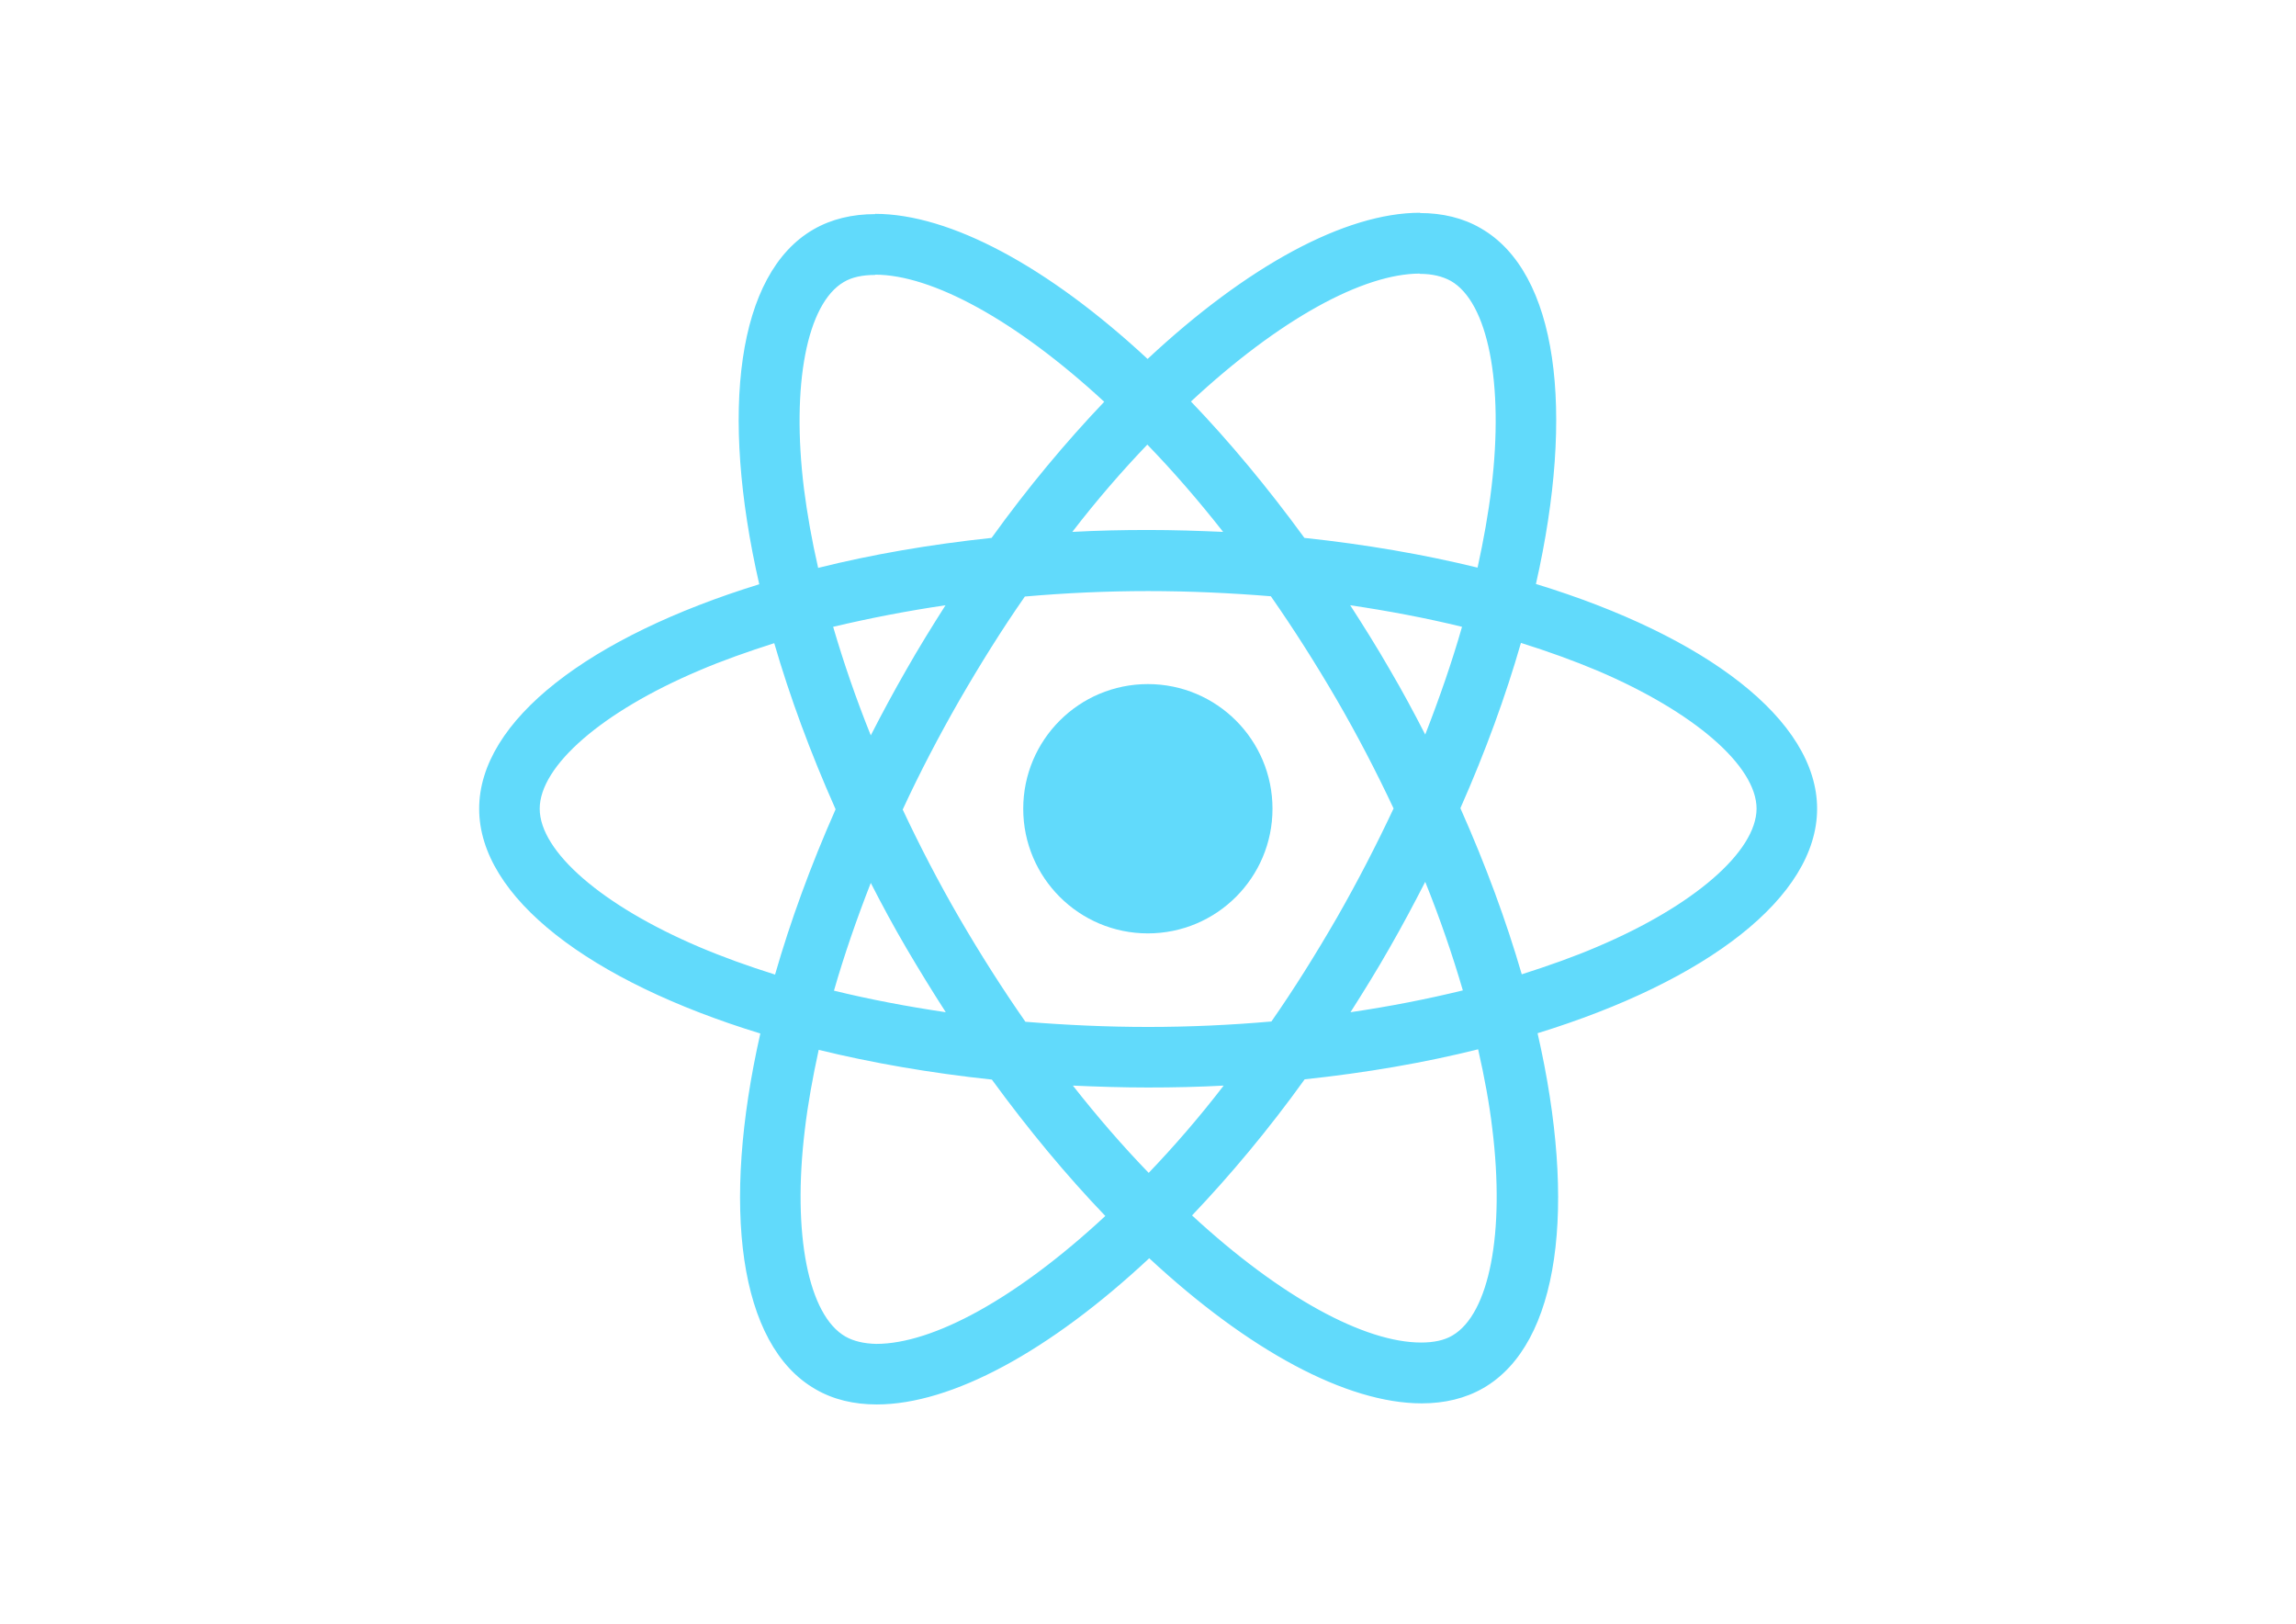
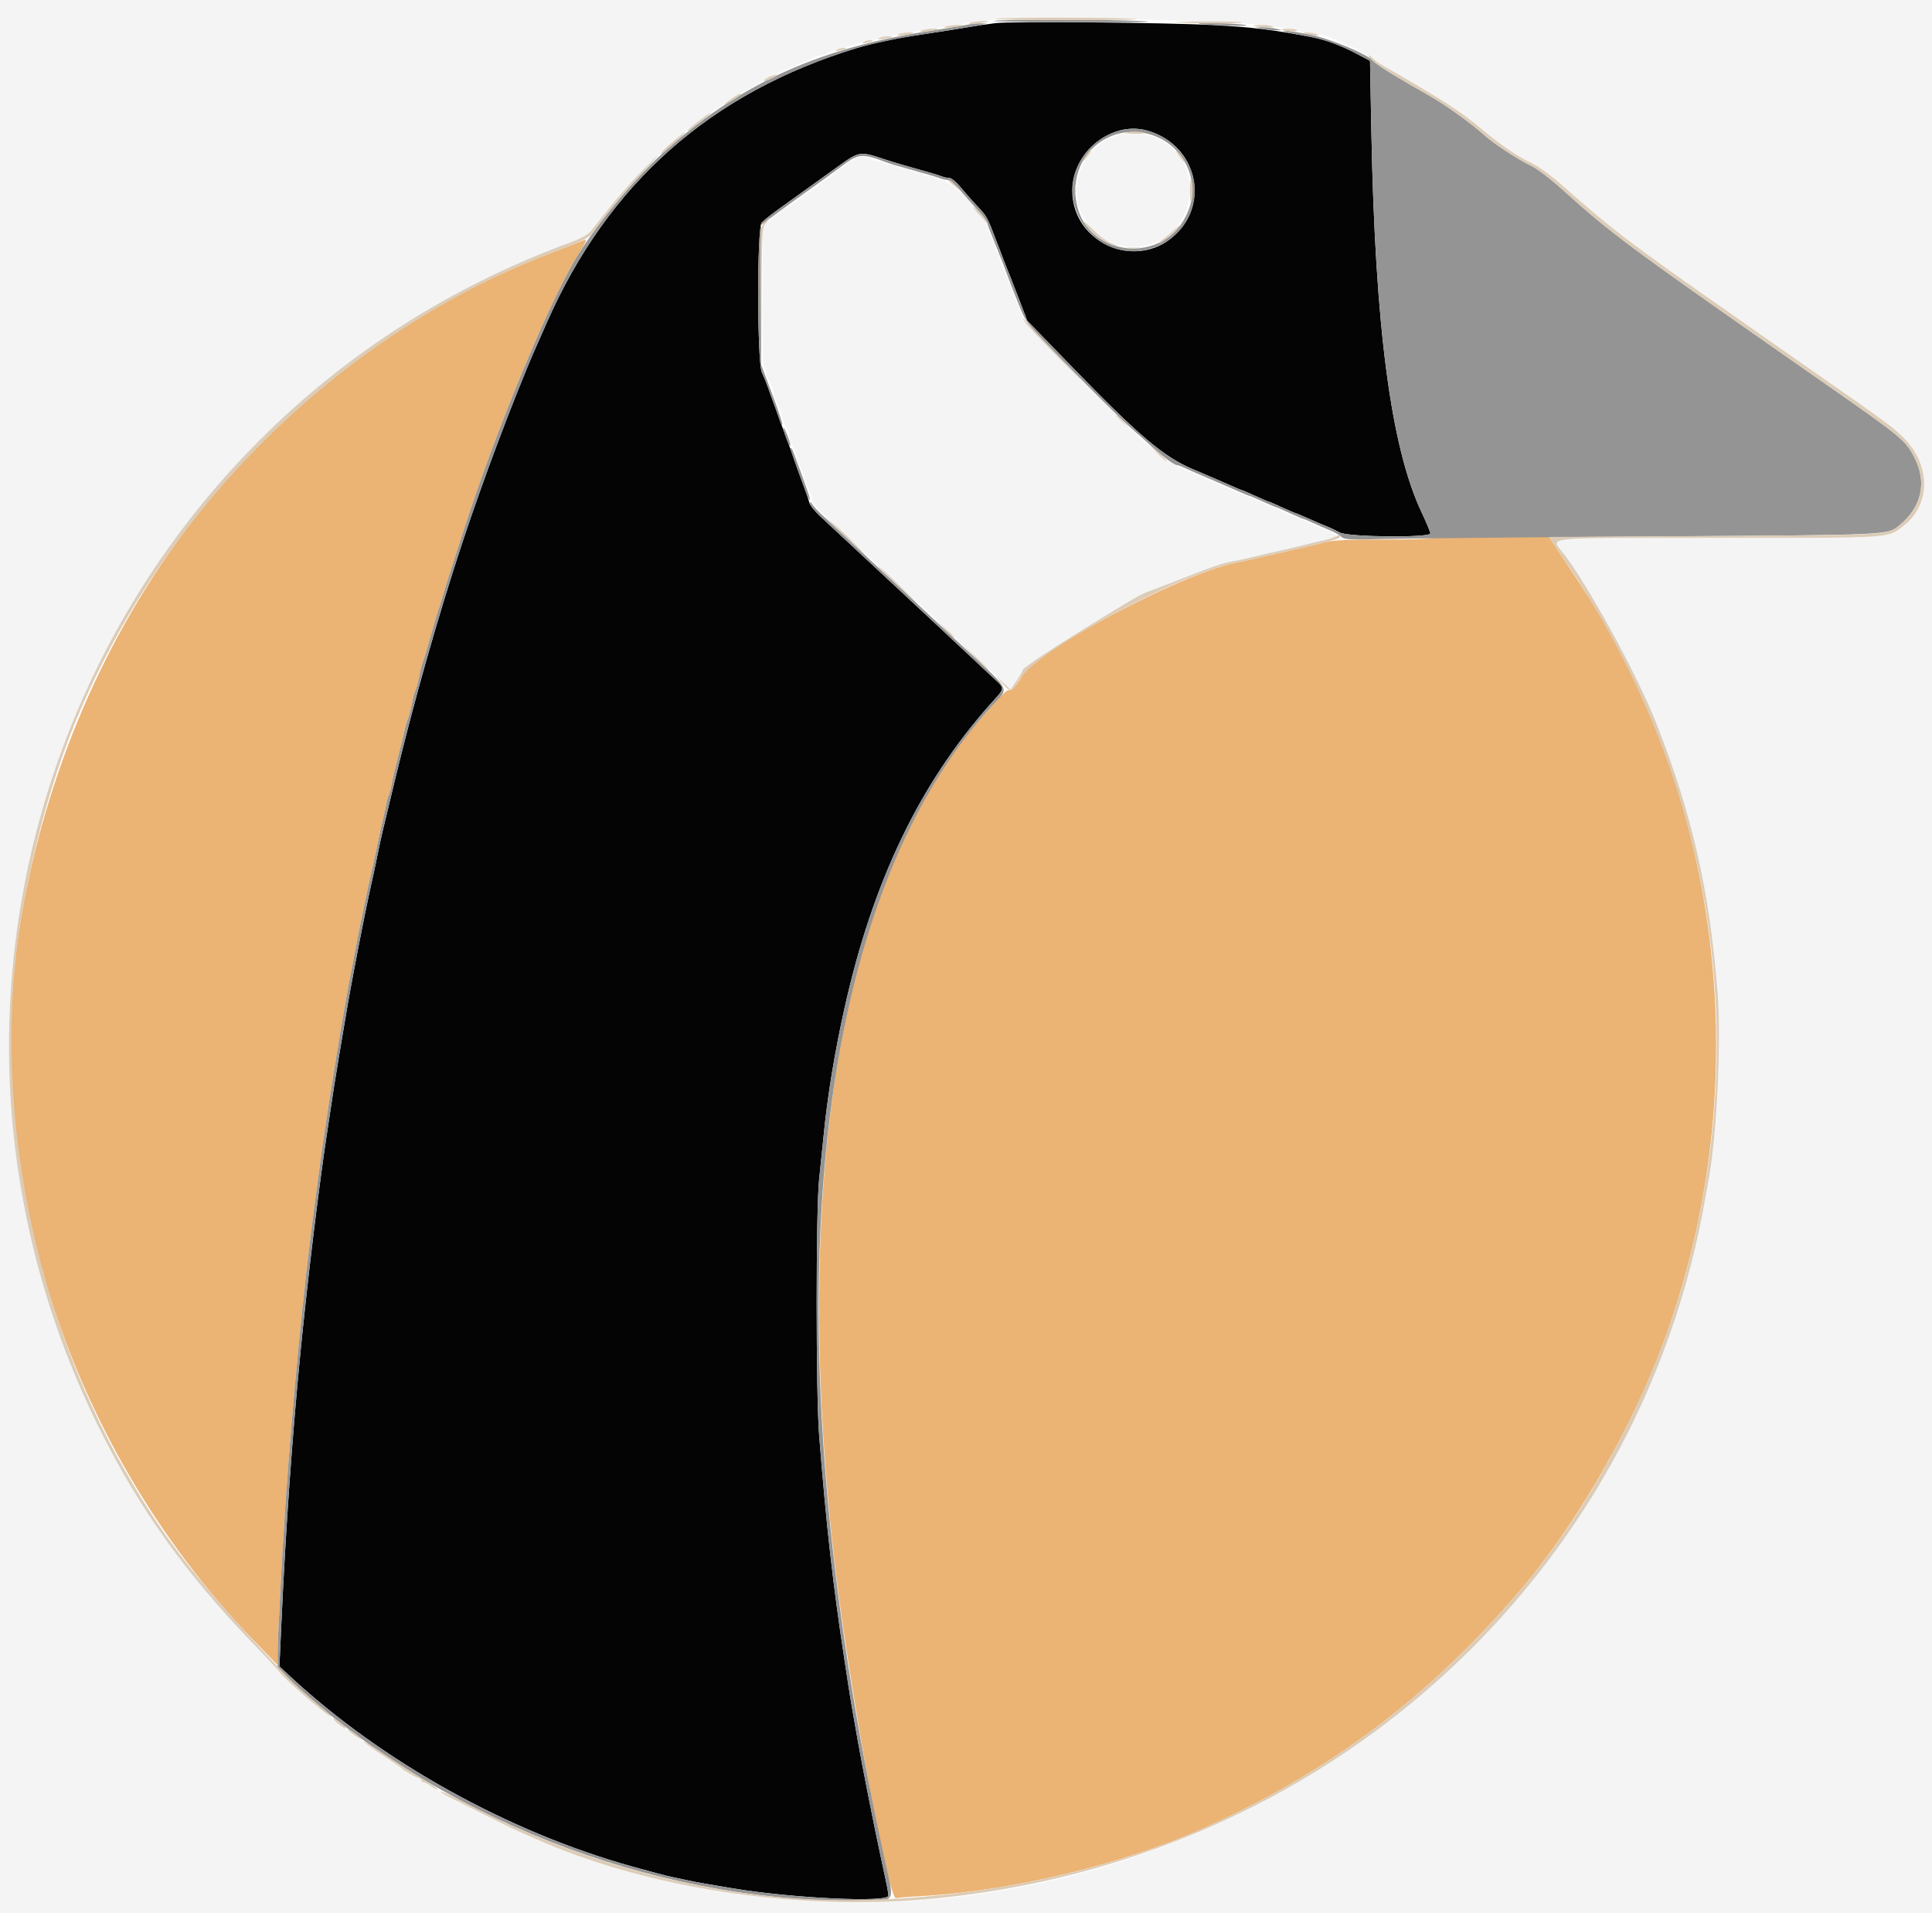
- <svg xmlns="http://www.w3.org/2000/svg" viewBox="0 0 841.9 595.3">
-   <g fill="#61DAFB">
-     <path d="M666.3 296.5c0-32.5-40.7-63.3-103.1-82.4 14.4-63.6 8-114.2-20.2-130.4-6.5-3.8-14.1-5.6-22.4-5.6v22.3c4.6 0 8.3.9 11.4 2.6 13.6 7.8 19.5 37.5 14.9 75.7-1.1 9.4-2.9 19.3-5.1 29.4-19.6-4.8-41-8.5-63.5-10.9-13.5-18.5-27.5-35.3-41.6-50 32.6-30.3 63.2-46.9 84-46.9V78c-27.5 0-63.5 19.6-99.9 53.6-36.4-33.8-72.4-53.2-99.9-53.2v22.3c20.7 0 51.4 16.5 84 46.6-14 14.7-28 31.4-41.3 49.9-22.6 2.4-44 6.1-63.6 11-2.3-10-4-19.7-5.2-29-4.7-38.2 1.1-67.9 14.6-75.8 3-1.8 6.9-2.6 11.5-2.6V78.5c-8.4 0-16 1.8-22.6 5.6-28.1 16.2-34.4 66.7-19.9 130.1-62.2 19.2-102.7 49.9-102.7 82.3 0 32.5 40.7 63.3 103.1 82.4-14.4 63.6-8 114.2 20.2 130.4 6.5 3.8 14.1 5.6 22.5 5.6 27.5 0 63.5-19.6 99.9-53.6 36.4 33.8 72.4 53.2 99.9 53.2 8.4 0 16-1.8 22.6-5.6 28.1-16.2 34.4-66.7 19.9-130.1 62-19.1 102.5-49.9 102.5-82.3zm-130.2-66.7c-3.7 12.9-8.3 26.2-13.5 39.5-4.1-8-8.4-16-13.1-24-4.6-8-9.5-15.8-14.4-23.4 14.2 2.1 27.9 4.7 41 7.9zm-45.8 106.5c-7.8 13.5-15.8 26.3-24.1 38.2-14.9 1.3-30 2-45.2 2-15.1 0-30.2-.7-45-1.9-8.3-11.9-16.4-24.6-24.2-38-7.6-13.1-14.5-26.4-20.8-39.8 6.2-13.4 13.2-26.8 20.7-39.9 7.8-13.5 15.8-26.3 24.1-38.2 14.9-1.3 30-2 45.2-2 15.1 0 30.2.7 45 1.9 8.3 11.9 16.4 24.6 24.2 38 7.6 13.1 14.5 26.4 20.8 39.8-6.3 13.4-13.2 26.8-20.7 39.9zm32.3-13c5.4 13.4 10 26.8 13.8 39.8-13.1 3.2-26.9 5.9-41.2 8 4.9-7.7 9.8-15.6 14.4-23.7 4.6-8 8.9-16.1 13-24.1zM421.2 430c-9.3-9.6-18.6-20.3-27.8-32 9 .4 18.2.7 27.5.7 9.4 0 18.7-.2 27.8-.7-9 11.7-18.3 22.4-27.5 32zm-74.4-58.9c-14.2-2.1-27.9-4.7-41-7.9 3.7-12.9 8.3-26.2 13.5-39.5 4.1 8 8.4 16 13.1 24 4.7 8 9.5 15.8 14.4 23.4zM420.7 163c9.3 9.6 18.6 20.3 27.8 32-9-.4-18.2-.7-27.5-.7-9.4 0-18.7.2-27.8.7 9-11.7 18.3-22.4 27.5-32zm-74 58.9c-4.9 7.7-9.8 15.6-14.4 23.7-4.6 8-8.9 16-13 24-5.4-13.4-10-26.8-13.8-39.8 13.1-3.1 26.9-5.8 41.2-7.9zm-90.5 125.2c-35.4-15.1-58.3-34.9-58.3-50.6 0-15.7 22.9-35.6 58.3-50.6 8.6-3.7 18-7 27.7-10.1 5.7 19.6 13.2 40 22.5 60.9-9.2 20.8-16.6 41.1-22.2 60.6-9.9-3.1-19.3-6.5-28-10.2zM310 490c-13.6-7.8-19.5-37.5-14.9-75.7 1.1-9.4 2.9-19.3 5.1-29.4 19.6 4.8 41 8.5 63.5 10.9 13.5 18.5 27.5 35.3 41.6 50-32.6 30.3-63.2 46.9-84 46.9-4.5-.1-8.3-1-11.3-2.7zm237.2-76.2c4.7 38.2-1.1 67.9-14.6 75.8-3 1.8-6.9 2.6-11.5 2.6-20.7 0-51.4-16.5-84-46.6 14-14.7 28-31.4 41.3-49.9 22.6-2.4 44-6.1 63.6-11 2.3 10.1 4.1 19.8 5.2 29.1zm38.5-66.7c-8.6 3.7-18 7-27.7 10.1-5.7-19.6-13.2-40-22.5-60.9 9.2-20.8 16.6-41.1 22.2-60.6 9.9 3.1 19.3 6.5 28.1 10.2 35.4 15.1 58.3 34.9 58.3 50.6-.1 15.7-23 35.6-58.4 50.6zM320.8 78.4z" />
-     <circle cx="420.9" cy="296.5" r="45.7" />
-     <path d="M520.5 78.1z" />
+ <svg xmlns="http://www.w3.org/2000/svg" id="svg" version="1.1" width="400" height="396.063" viewBox="0, 0, 400,396.063">
+   <g id="svgg">
+     <path id="path0" d="M206.145 4.786 C 204.727 4.955,202.408 5.293,200.991 5.537 C 198.385 5.986,195.772 6.398,191.080 7.100 C 185.524 7.932,180.783 8.918,177.403 9.946 C 147.178 19.137,125.912 37.973,113.215 66.799 C 112.159 69.197,110.977 71.873,110.590 72.745 C 106.859 81.138,99.800 99.955,95.685 112.477 C 90.513 128.216,85.789 144.884,81.668 161.943 C 78.934 173.261,78.988 173.029,78.255 176.611 C 77.585 179.890,77.089 182.202,76.471 184.936 C 76.274 185.808,75.918 187.502,75.681 188.702 C 75.443 189.901,75.103 191.596,74.926 192.468 C 74.748 193.340,74.408 195.079,74.169 196.333 C 73.931 197.587,73.540 199.638,73.300 200.892 C 72.375 205.725,71.709 209.547,70.154 218.930 C 69.346 223.809,68.966 226.206,68.566 228.940 C 68.343 230.466,67.981 232.874,67.761 234.291 C 66.125 244.864,63.729 264.596,62.224 279.881 C 60.520 297.193,59.147 316.648,58.266 335.976 L 57.850 345.094 60.144 347.223 C 79.163 364.876,105.247 379.377,130.823 386.514 C 135.320 387.769,137.922 388.453,139.148 388.701 C 139.911 388.855,141.249 389.144,142.121 389.342 C 142.993 389.540,144.688 389.867,145.887 390.068 C 147.086 390.269,149.584 390.692,151.437 391.008 C 163.655 393.091,183.965 394.065,183.927 392.567 C 183.909 391.827,183.737 390.952,182.393 384.737 C 181.049 378.524,178.526 365.785,177.603 360.555 C 176.219 352.709,176.023 351.557,175.586 348.662 C 175.355 347.136,175.015 344.906,174.831 343.707 C 172.464 328.303,171.045 315.700,169.585 297.126 C 168.910 288.551,168.916 250.449,169.592 244.202 C 169.863 241.695,170.267 237.770,170.489 235.481 C 171.309 227.039,172.770 218.090,174.859 208.722 C 180.702 182.519,190.404 162.295,205.033 145.824 C 208.290 142.157,208.310 142.856,204.856 139.642 C 203.276 138.171,200.555 135.621,198.811 133.976 C 197.066 132.331,194.480 129.905,193.062 128.586 C 176.009 112.707,171.552 108.553,169.813 106.917 C 168.691 105.862,167.685 104.610,167.579 104.135 C 167.472 103.659,166.817 101.754,166.124 99.901 C 165.431 98.048,164.599 95.728,164.275 94.747 C 163.951 93.766,163.535 92.607,163.350 92.170 C 163.165 91.734,162.799 90.753,162.537 89.990 C 162.275 89.227,161.918 88.246,161.744 87.810 C 161.570 87.374,161.213 86.392,160.951 85.629 C 160.689 84.866,160.333 83.885,160.159 83.449 C 159.985 83.013,159.628 82.032,159.366 81.269 C 158.726 79.406,158.378 78.519,157.730 77.106 C 156.745 74.956,156.716 47.038,157.698 46.107 C 158.842 45.023,159.575 44.467,164.519 40.928 C 167.027 39.134,170.951 36.315,173.241 34.663 C 177.892 31.308,178.003 31.287,182.755 32.866 C 183.954 33.264,185.738 33.814,186.720 34.086 C 187.701 34.359,188.949 34.719,189.495 34.886 C 190.040 35.053,191.288 35.408,192.270 35.674 C 193.251 35.940,194.463 36.318,194.964 36.513 C 195.465 36.708,196.202 36.868,196.601 36.868 C 197.001 36.868,198.018 37.716,198.862 38.751 C 199.706 39.787,201.236 41.524,202.263 42.611 C 204.404 44.879,204.337 44.755,206.541 50.545 C 208.117 54.686,208.429 55.485,209.283 57.582 C 209.483 58.072,210.328 60.258,211.162 62.438 L 212.677 66.402 221.512 75.520 C 235.835 90.303,240.889 94.599,246.977 97.165 C 249.703 98.313,253.052 99.756,254.420 100.370 C 255.788 100.984,256.988 101.487,257.086 101.487 C 257.184 101.487,258.433 102.022,259.861 102.676 C 261.289 103.330,262.538 103.865,262.636 103.865 C 262.734 103.865,263.983 104.400,265.411 105.055 C 266.839 105.709,268.088 106.244,268.186 106.244 C 268.284 106.244,269.484 106.748,270.852 107.363 C 272.221 107.979,273.964 108.727,274.727 109.026 C 275.491 109.324,276.700 109.891,277.415 110.285 C 279.138 111.233,296.135 111.392,296.135 110.459 C 296.135 110.162,295.339 108.238,294.367 106.185 C 287.980 92.702,284.698 67.827,283.921 27.012 L 283.647 12.597 280.822 11.099 C 277.879 9.538,274.328 8.197,271.952 7.747 C 263.487 6.147,259.356 5.637,251.338 5.200 C 241.582 4.669,209.573 4.375,206.145 4.786 M237.265 26.979 C 246.997 29.519,250.544 40.611,243.964 47.929 C 236.347 56.401,222.002 50.859,222.002 39.445 C 222.002 31.616,230.000 25.083,237.265 26.979 " stroke="none" fill="#040404" fill-rule="evenodd" />
+     <path id="path1" d="M0.000 198.216 L 0.000 396.432 200.000 396.432 L 400.000 396.432 400.000 198.216 L 400.000 0.000 200.000 0.000 L 0.000 0.000 0.000 198.216 M247.175 4.359 C 252.626 4.547,258.513 4.888,260.258 5.118 C 262.002 5.348,264.410 5.637,265.610 5.761 C 266.809 5.884,268.147 6.144,268.583 6.340 C 269.019 6.535,270.089 6.779,270.961 6.883 C 274.112 7.258,275.294 7.612,278.234 9.062 C 279.181 9.529,280.207 9.911,280.513 9.911 C 280.820 9.911,281.070 10.046,281.070 10.210 C 281.070 10.375,281.650 10.757,282.359 11.060 C 283.067 11.362,284.004 11.911,284.440 12.279 C 285.167 12.893,289.853 15.699,294.747 18.452 C 298.376 20.493,303.828 24.263,307.037 26.950 C 310.820 30.118,314.125 32.349,317.294 33.873 C 318.591 34.497,321.326 36.505,323.469 38.408 C 333.691 47.486,337.802 50.612,358.573 65.102 C 360.099 66.167,363.169 68.322,365.395 69.892 C 367.621 71.461,372.516 74.886,376.273 77.502 C 390.079 87.117,391.915 88.465,393.974 90.495 C 399.876 96.316,399.848 104.567,393.911 109.054 C 390.710 111.473,391.950 111.397,355.653 111.397 C 317.902 111.397,321.063 111.066,323.814 114.731 C 329.200 121.907,339.000 139.861,342.875 149.653 C 349.171 165.560,352.716 179.497,354.777 196.432 C 356.498 210.580,356.080 231.628,353.837 243.806 C 353.696 244.569,353.398 246.264,353.174 247.572 C 336.214 346.584,237.838 411.791,138.751 389.699 C 130.549 387.871,116.703 383.420,110.406 380.589 C 109.316 380.099,107.800 379.430,107.037 379.103 C 104.001 377.800,91.661 371.542,91.179 371.060 C 91.070 370.951,90.580 370.639,90.089 370.367 C 89.599 370.094,88.796 369.648,88.305 369.376 C 87.815 369.103,87.324 368.791,87.215 368.682 C 87.106 368.573,86.615 368.261,86.125 367.988 C 85.634 367.716,84.832 367.270,84.341 366.997 C 83.850 366.724,83.360 366.397,83.251 366.270 C 83.142 366.142,81.358 364.905,79.286 363.520 C 77.215 362.134,75.291 360.773,75.010 360.495 C 74.730 360.216,73.972 359.676,73.326 359.294 C 72.679 358.912,72.151 358.460,72.151 358.289 C 72.151 358.118,71.928 357.977,71.655 357.976 C 71.383 357.975,70.624 357.478,69.970 356.870 C 69.316 356.263,68.405 355.506,67.946 355.187 C 65.580 353.548,58.331 347.098,57.716 346.085 C 57.518 345.758,55.199 343.259,52.563 340.531 C 38.305 325.777,28.599 312.152,20.231 295.144 C -26.250 200.676,18.875 86.945,117.297 50.504 C 121.766 48.849,121.211 49.322,126.318 42.815 C 129.151 39.206,137.921 30.271,140.535 28.332 C 141.407 27.685,142.477 26.832,142.913 26.436 C 143.937 25.506,151.160 20.585,153.221 19.412 C 154.093 18.916,155.520 18.136,156.392 17.679 C 157.265 17.222,158.067 16.759,158.176 16.650 C 158.285 16.540,158.821 16.247,159.366 15.997 C 162.767 14.441,164.913 13.481,166.303 12.893 C 167.175 12.525,168.199 12.059,168.577 11.860 C 168.956 11.660,169.614 11.497,170.041 11.497 C 170.467 11.497,170.913 11.339,171.031 11.147 C 171.150 10.955,171.651 10.700,172.145 10.580 C 173.041 10.363,174.979 9.826,177.602 9.069 C 180.807 8.144,183.959 7.459,188.404 6.721 C 194.934 5.638,200.258 4.823,203.684 4.383 C 205.055 4.207,206.304 3.934,206.459 3.775 C 206.765 3.461,231.340 3.814,247.175 4.359 M229.336 28.726 C 218.049 35.277,222.559 51.848,235.415 51.064 C 247.578 50.323,250.646 33.757,239.583 28.556 C 237.033 27.358,231.536 27.449,229.336 28.726 M176.809 32.904 C 176.809 33.122,176.541 33.300,176.214 33.300 C 175.887 33.300,175.619 33.437,175.619 33.603 C 175.619 33.770,174.906 34.347,174.034 34.886 C 173.162 35.425,172.448 35.960,172.448 36.075 C 172.448 36.190,171.734 36.726,170.862 37.265 C 169.990 37.804,169.277 38.381,169.277 38.547 C 169.277 38.714,169.100 38.850,168.884 38.850 C 168.539 38.850,166.085 40.563,164.019 42.246 C 163.635 42.559,163.236 42.815,163.132 42.815 C 163.028 42.815,162.628 43.071,162.244 43.384 C 161.860 43.697,160.743 44.553,159.762 45.287 L 157.978 46.621 157.874 61.046 C 157.807 70.394,157.911 75.612,158.171 75.872 C 158.392 76.093,158.573 76.597,158.573 76.992 C 158.573 77.388,158.751 78.066,158.969 78.499 C 159.187 78.932,159.544 79.641,159.762 80.074 C 159.980 80.507,160.159 81.134,160.159 81.467 C 160.159 82.054,160.323 82.474,161.286 84.336 C 161.538 84.823,161.744 85.495,161.744 85.828 C 161.744 86.161,161.923 86.787,162.141 87.220 C 162.359 87.654,162.716 88.362,162.934 88.795 C 163.152 89.229,163.330 89.855,163.330 90.188 C 163.330 90.776,163.495 91.195,164.457 93.057 C 164.710 93.545,164.916 94.216,164.916 94.549 C 164.916 95.136,165.081 95.556,166.043 97.418 C 166.295 97.905,166.501 98.577,166.501 98.910 C 166.501 99.243,166.680 99.870,166.898 100.303 C 167.116 100.736,167.473 101.445,167.691 101.878 C 167.909 102.311,168.087 103.020,168.087 103.453 C 168.087 103.900,169.058 105.144,170.335 106.332 C 171.571 107.483,174.737 110.478,177.371 112.988 C 180.005 115.499,183.053 118.329,184.143 119.277 C 185.233 120.226,188.012 122.810,190.318 125.020 C 192.625 127.230,196.525 130.912,198.985 133.201 C 201.446 135.491,204.732 138.562,206.288 140.027 L 209.118 142.690 210.014 141.613 C 210.507 141.020,211.131 140.033,211.401 139.418 C 211.951 138.170,216.727 134.892,227.948 128.063 C 236.668 122.756,235.903 123.168,239.643 121.774 C 241.388 121.124,244.955 119.745,247.572 118.710 C 250.188 117.675,253.043 116.686,253.915 116.513 C 254.787 116.339,256.036 116.090,256.690 115.959 C 257.344 115.828,258.503 115.562,259.267 115.368 C 260.030 115.174,261.501 114.826,262.537 114.594 C 263.573 114.362,265.178 114.002,266.105 113.795 C 267.032 113.587,268.949 113.125,270.367 112.768 C 271.784 112.411,273.568 111.979,274.331 111.808 C 277.563 111.083,277.509 110.866,273.736 109.423 C 273.300 109.256,272.052 108.717,270.961 108.226 C 269.871 107.735,268.622 107.199,268.186 107.037 C 267.750 106.874,266.501 106.339,265.411 105.847 C 264.321 105.356,263.072 104.821,262.636 104.658 C 262.200 104.495,260.951 103.960,259.861 103.469 C 258.771 102.977,257.522 102.442,257.086 102.279 C 256.650 102.117,255.401 101.582,254.311 101.090 C 253.221 100.599,251.972 100.064,251.536 99.901 C 251.100 99.738,249.851 99.203,248.761 98.712 C 247.671 98.220,246.422 97.682,245.986 97.516 C 241.078 95.643,238.703 93.620,222.978 77.906 C 213.694 68.629,212.165 66.930,211.550 65.213 C 211.160 64.123,210.676 62.830,210.475 62.339 C 209.951 61.061,209.369 59.603,208.973 58.573 C 208.400 57.086,207.658 55.342,207.288 54.614 C 207.095 54.235,206.938 53.566,206.938 53.127 C 206.938 52.688,206.759 52.329,206.541 52.329 C 206.323 52.329,206.145 51.970,206.145 51.531 C 206.145 51.092,205.966 50.378,205.748 49.945 C 205.530 49.512,205.173 48.803,204.955 48.370 C 204.737 47.937,204.559 47.338,204.559 47.038 C 204.559 46.739,203.845 45.684,202.973 44.693 C 202.101 43.702,201.388 42.769,201.388 42.620 C 201.388 41.704,196.157 37.265,195.077 37.265 C 194.431 37.265,193.792 37.086,193.657 36.868 C 193.522 36.650,192.887 36.472,192.246 36.472 C 191.605 36.472,191.080 36.293,191.080 36.075 C 191.080 35.857,190.556 35.679,189.914 35.679 C 189.273 35.679,188.638 35.500,188.503 35.282 C 188.369 35.064,187.744 34.886,187.116 34.886 C 186.488 34.886,185.863 34.708,185.728 34.490 C 185.594 34.272,184.969 34.093,184.341 34.093 C 183.713 34.093,183.088 33.915,182.953 33.697 C 182.819 33.479,182.184 33.300,181.543 33.300 C 180.901 33.300,180.377 33.122,180.377 32.904 C 180.377 32.686,179.574 32.507,178.593 32.507 C 177.611 32.507,176.809 32.686,176.809 32.904 " stroke="none" fill="#f4f4f4" fill-rule="evenodd" />
+     <path id="path2" d="M120.317 49.957 C 119.881 50.149,117.116 51.230,114.172 52.360 C 57.852 73.964,17.600 123.152,5.196 185.530 C -5.423 238.928,12.820 298.487,52.370 339.541 L 57.483 344.849 57.483 342.158 C 57.483 339.291,58.410 321.663,59.080 311.794 C 60.490 291.039,62.767 267.458,64.994 250.545 C 66.311 240.549,66.912 236.182,67.394 233.102 C 67.616 231.685,67.966 229.366,68.173 227.948 C 68.380 226.531,68.743 224.212,68.980 222.795 C 69.217 221.378,69.581 219.148,69.790 217.839 C 69.999 216.531,70.341 214.480,70.550 213.280 C 70.759 212.081,71.130 209.941,71.374 208.523 C 71.939 205.242,72.442 202.508,72.942 200.000 C 73.159 198.910,73.516 197.037,73.736 195.837 C 73.956 194.638,74.322 192.765,74.549 191.675 C 74.776 190.585,75.124 188.890,75.322 187.909 C 75.664 186.215,76.006 184.635,76.908 180.575 C 77.840 176.381,78.153 174.924,78.487 173.241 C 78.681 172.260,79.041 170.654,79.286 169.673 C 79.531 168.692,79.822 167.354,79.932 166.700 C 80.043 166.046,80.287 165.154,80.476 164.718 C 80.664 164.281,80.909 163.389,81.019 162.735 C 81.129 162.081,81.409 160.788,81.641 159.861 C 81.872 158.935,82.248 157.418,82.476 156.492 C 82.704 155.565,83.053 154.182,83.251 153.419 C 83.449 152.656,83.722 151.497,83.858 150.842 C 83.993 150.188,84.255 149.296,84.440 148.860 C 84.625 148.424,84.888 147.532,85.024 146.878 C 85.160 146.224,85.365 145.243,85.480 144.698 C 85.595 144.153,85.841 143.350,86.026 142.914 C 86.211 142.478,86.474 141.586,86.610 140.932 C 86.745 140.278,86.951 139.296,87.066 138.751 C 87.181 138.206,87.419 137.403,87.596 136.967 C 87.773 136.531,88.137 135.372,88.405 134.390 C 88.673 133.409,89.030 132.161,89.197 131.615 C 89.365 131.070,89.721 129.822,89.989 128.840 C 90.257 127.859,90.615 126.700,90.783 126.264 C 90.951 125.828,91.314 124.668,91.589 123.687 C 92.043 122.067,93.121 118.668,96.056 109.613 C 102.981 88.245,113.791 62.250,119.742 52.655 C 121.693 49.510,121.730 49.334,120.317 49.957 M296.531 111.435 C 295.768 111.629,291.041 111.767,286.026 111.743 C 279.019 111.709,276.311 111.842,274.331 112.316 C 271.818 112.918,269.488 113.460,263.826 114.760 C 259.030 115.860,257.938 116.103,255.699 116.570 C 244.212 118.966,214.263 134.906,211.543 140.072 C 210.561 141.936,209.430 143.123,208.818 142.929 C 208.395 142.794,206.402 144.868,201.973 150.050 C 173.888 182.904,163.503 245.993,173.054 325.727 C 176.049 350.727,183.972 393.524,185.524 393.085 C 185.854 392.992,188.087 392.809,190.486 392.678 C 209.258 391.652,232.266 386.154,248.959 378.704 C 275.436 366.889,296.084 351.312,315.320 328.642 C 325.538 316.599,336.437 298.128,342.904 281.889 C 361.469 235.275,359.081 181.148,336.518 137.166 C 332.110 128.572,331.617 127.735,325.361 118.236 L 320.596 111.001 309.257 111.042 C 303.021 111.064,297.294 111.241,296.531 111.435 " stroke="none" fill="#ebb374" fill-rule="evenodd" />
+     <path id="path3" d="M205.748 4.314 C 204.985 4.449,212.924 4.577,223.389 4.600 C 236.035 4.627,240.357 4.545,236.274 4.355 C 228.755 4.005,207.656 3.977,205.748 4.314 M200.000 5.166 C 199.128 5.344,195.917 5.872,192.864 6.340 C 170.022 9.841,154.123 16.908,138.553 30.482 C 132.192 36.028,124.263 45.386,119.685 52.754 C 113.809 62.209,102.953 88.333,96.056 109.613 C 93.121 118.668,92.043 122.067,91.589 123.687 C 91.314 124.668,90.951 125.828,90.783 126.264 C 90.615 126.700,90.257 127.859,89.989 128.840 C 89.721 129.822,89.365 131.070,89.197 131.615 C 89.030 132.161,88.673 133.409,88.405 134.390 C 88.137 135.372,87.773 136.531,87.596 136.967 C 87.419 137.403,87.172 138.251,87.047 138.850 C 86.921 139.450,86.716 140.431,86.591 141.031 C 86.465 141.630,86.211 142.478,86.026 142.914 C 85.841 143.350,85.586 144.197,85.461 144.797 C 85.336 145.396,85.130 146.378,85.005 146.977 C 84.879 147.577,84.625 148.424,84.440 148.860 C 84.255 149.296,83.993 150.188,83.858 150.842 C 83.722 151.497,83.449 152.656,83.251 153.419 C 83.053 154.182,82.704 155.565,82.476 156.492 C 82.248 157.418,81.872 158.935,81.641 159.861 C 81.409 160.788,81.129 162.081,81.019 162.735 C 80.909 163.389,80.664 164.281,80.476 164.718 C 80.287 165.154,80.043 166.046,79.932 166.700 C 79.822 167.354,79.531 168.692,79.286 169.673 C 79.041 170.654,78.681 172.260,78.487 173.241 C 78.153 174.924,77.840 176.381,76.908 180.575 C 76.006 184.635,75.664 186.215,75.322 187.909 C 75.124 188.890,74.776 190.585,74.549 191.675 C 74.322 192.765,73.956 194.638,73.736 195.837 C 73.516 197.037,73.159 198.910,72.942 200.000 C 72.442 202.508,71.939 205.242,71.374 208.523 C 71.130 209.941,70.759 212.081,70.550 213.280 C 70.341 214.480,69.999 216.531,69.790 217.839 C 69.581 219.148,69.217 221.378,68.980 222.795 C 68.743 224.212,68.380 226.531,68.173 227.948 C 67.966 229.366,67.616 231.685,67.394 233.102 C 66.903 236.241,66.258 240.926,65.020 250.347 C 62.753 267.596,60.496 290.942,59.080 311.794 C 58.378 322.142,57.483 339.351,57.483 342.512 L 57.483 345.557 59.366 347.323 C 90.158 376.192,134.321 393.627,176.722 393.652 C 185.924 393.658,185.234 394.551,183.200 385.270 C 158.874 274.277,167.205 186.821,206.046 145.455 C 208.837 142.482,209.071 142.944,200.925 135.353 C 196.963 131.662,192.013 127.027,189.924 125.053 C 187.834 123.079,185.062 120.492,183.764 119.305 C 180.903 116.689,180.586 116.393,176.362 112.389 C 174.522 110.644,172.025 108.316,170.814 107.215 C 169.603 106.114,168.410 104.865,168.163 104.440 C 167.813 103.836,167.712 103.804,167.703 104.294 C 167.696 104.638,168.627 105.801,169.772 106.878 C 171.547 108.548,175.957 112.658,193.062 128.586 C 194.480 129.905,197.066 132.331,198.811 133.976 C 200.555 135.621,203.276 138.171,204.856 139.642 C 208.310 142.856,208.290 142.157,205.033 145.824 C 190.404 162.295,180.702 182.519,174.859 208.722 C 172.770 218.090,171.309 227.039,170.489 235.481 C 170.267 237.770,169.863 241.695,169.592 244.202 C 168.916 250.449,168.910 288.551,169.585 297.126 C 171.045 315.700,172.464 328.303,174.831 343.707 C 175.015 344.906,175.355 347.136,175.586 348.662 C 176.841 356.969,179.947 373.431,182.393 384.737 C 183.737 390.952,183.909 391.827,183.927 392.567 C 183.965 394.065,163.655 393.091,151.437 391.008 C 149.584 390.692,147.086 390.269,145.887 390.068 C 144.688 389.867,142.993 389.540,142.121 389.342 C 141.249 389.144,139.911 388.855,139.148 388.701 C 137.922 388.453,135.320 387.769,130.823 386.514 C 105.247 379.377,79.163 364.876,60.144 347.223 L 57.850 345.094 58.266 335.976 C 59.808 302.169,62.589 271.457,67.007 239.445 C 67.203 238.028,67.542 235.709,67.761 234.291 C 67.981 232.874,68.343 230.466,68.566 228.940 C 68.980 226.112,69.459 223.087,70.168 218.831 C 70.387 217.522,70.750 215.337,70.975 213.974 C 71.702 209.585,72.559 204.765,73.300 200.892 C 73.540 199.638,73.931 197.587,74.169 196.333 C 74.408 195.079,74.748 193.340,74.926 192.468 C 75.103 191.596,75.443 189.901,75.680 188.702 C 76.073 186.711,76.429 185.050,77.295 181.169 C 77.466 180.406,77.897 178.355,78.254 176.611 C 78.988 173.027,78.935 173.255,81.668 161.943 C 88.760 132.587,96.667 107.436,106.719 82.260 C 108.460 77.899,110.202 73.617,110.590 72.745 C 110.977 71.873,112.159 69.197,113.215 66.799 C 125.917 37.961,147.080 19.216,177.403 9.944 C 179.520 9.296,185.254 8.041,188.305 7.558 C 189.941 7.298,192.260 6.930,193.459 6.739 C 194.658 6.549,196.977 6.188,198.612 5.938 C 200.248 5.687,202.210 5.338,202.973 5.161 L 204.361 4.839 202.973 4.841 C 202.210 4.841,200.872 4.988,200.000 5.166 M248.200 4.905 C 248.290 4.987,250.862 5.151,253.915 5.271 C 257.458 5.409,258.820 5.367,257.681 5.152 C 255.934 4.823,247.874 4.613,248.200 4.905 M261.447 5.969 C 262.319 6.150,263.568 6.286,264.222 6.273 L 265.411 6.249 264.222 5.946 C 263.568 5.780,262.319 5.643,261.447 5.643 L 259.861 5.641 261.447 5.969 M266.601 6.721 C 267.255 6.890,269.039 7.247,270.565 7.515 C 274.191 8.152,277.340 9.253,280.822 11.099 L 283.647 12.597 283.921 27.012 C 284.698 67.827,287.980 92.702,294.367 106.185 C 295.339 108.238,296.135 110.162,296.135 110.459 C 296.135 111.392,279.138 111.233,277.415 110.285 C 276.700 109.891,275.491 109.324,274.727 109.026 C 273.964 108.727,272.221 107.979,270.852 107.363 C 269.484 106.748,268.284 106.244,268.186 106.244 C 268.088 106.244,266.839 105.709,265.411 105.055 C 263.983 104.400,262.734 103.865,262.636 103.865 C 262.538 103.865,261.289 103.330,259.861 102.676 C 258.433 102.022,257.184 101.487,257.086 101.487 C 256.988 101.487,255.788 100.984,254.420 100.370 C 253.052 99.756,249.703 98.313,246.977 97.165 C 240.889 94.599,235.835 90.303,221.512 75.520 L 212.677 66.402 211.162 62.438 C 210.328 60.258,209.459 58.028,209.230 57.483 C 208.734 56.303,208.668 56.133,206.541 50.545 C 204.337 44.755,204.404 44.879,202.263 42.611 C 201.236 41.524,199.706 39.787,198.862 38.751 C 198.018 37.716,197.001 36.868,196.601 36.868 C 196.202 36.868,195.465 36.708,194.964 36.513 C 194.463 36.318,193.251 35.940,192.270 35.674 C 191.288 35.408,190.040 35.053,189.495 34.886 C 188.949 34.719,187.701 34.359,186.720 34.086 C 185.738 33.814,183.954 33.264,182.755 32.866 C 178.003 31.287,177.892 31.308,173.241 34.663 C 170.951 36.315,167.027 39.134,164.519 40.928 C 159.575 44.467,158.842 45.023,157.698 46.107 C 156.716 47.038,156.745 74.956,157.730 77.106 C 158.378 78.519,158.726 79.406,159.366 81.269 C 159.628 82.032,159.985 83.013,160.159 83.449 C 160.451 84.181,160.912 85.511,161.518 87.371 C 161.653 87.784,161.854 88.030,161.966 87.918 C 162.078 87.806,161.138 84.971,159.878 81.618 L 157.588 75.520 157.585 61.062 L 157.582 46.603 160.794 44.213 C 162.561 42.899,165.641 40.664,167.638 39.247 C 169.635 37.830,172.650 35.634,174.336 34.368 C 177.807 31.764,178.431 31.720,183.746 33.706 C 184.182 33.869,185.342 34.222,186.323 34.490 C 187.304 34.759,188.553 35.115,189.098 35.282 C 189.643 35.450,190.892 35.805,191.873 36.071 C 192.854 36.337,194.067 36.714,194.568 36.909 C 195.069 37.105,195.805 37.265,196.204 37.265 C 196.606 37.265,197.966 38.458,199.254 39.941 C 200.532 41.412,202.159 43.241,202.870 44.004 C 203.580 44.767,204.262 45.748,204.385 46.184 C 204.508 46.620,204.776 47.379,204.980 47.869 C 205.443 48.980,206.039 50.468,206.488 51.635 C 206.677 52.126,207.016 52.973,207.242 53.518 C 207.468 54.063,208.045 55.580,208.523 56.888 C 209.002 58.196,209.578 59.713,209.804 60.258 C 210.030 60.803,210.370 61.650,210.558 62.141 C 212.080 66.094,212.355 66.551,214.819 69.234 C 218.992 73.778,231.401 86.259,233.878 88.404 C 235.263 89.604,237.374 91.477,238.569 92.567 C 240.899 94.692,243.145 96.333,243.724 96.333 C 243.920 96.333,244.598 96.581,245.231 96.884 C 245.865 97.188,247.007 97.702,247.770 98.027 C 248.533 98.352,249.827 98.906,250.644 99.259 C 251.462 99.612,252.711 100.148,253.419 100.449 C 254.128 100.751,255.553 101.375,256.586 101.837 C 257.620 102.298,258.552 102.676,258.658 102.676 C 258.764 102.676,260.019 103.211,261.447 103.865 C 262.875 104.519,264.124 105.055,264.222 105.055 C 264.320 105.055,265.569 105.590,266.997 106.244 C 268.425 106.898,269.673 107.433,269.770 107.433 C 269.867 107.433,270.889 107.861,272.040 108.384 C 273.191 108.907,274.808 109.614,275.633 109.955 C 276.459 110.296,277.414 110.856,277.757 111.199 C 278.301 111.742,279.531 111.795,287.357 111.606 C 292.294 111.486,317.205 111.253,342.716 111.087 C 392.457 110.762,390.763 110.842,393.347 108.706 C 397.804 105.023,398.958 100.011,396.498 95.025 C 394.626 91.231,394.040 90.740,378.097 79.607 C 375.971 78.122,372.493 75.693,370.367 74.209 C 337.405 51.190,333.397 48.205,323.793 39.533 C 320.956 36.970,318.291 34.938,316.874 34.256 C 314.101 32.922,309.150 29.663,307.235 27.912 C 304.782 25.669,299.195 21.660,296.005 19.853 C 292.649 17.953,291.805 17.462,288.404 15.434 C 286.442 14.263,284.628 13.022,284.372 12.676 C 283.380 11.331,275.444 8.005,271.216 7.162 C 267.203 6.362,264.034 6.059,266.601 6.721 M231.913 27.008 C 222.351 29.596,218.904 40.691,225.412 47.929 C 233.028 56.401,247.374 50.859,247.374 39.445 C 247.374 31.548,239.258 25.020,231.913 27.008 M240.185 28.653 C 245.314 31.186,248.004 37.221,246.385 42.560 C 242.280 56.087,222.634 53.511,222.634 39.445 C 222.634 30.278,231.917 24.570,240.185 28.653 M162.179 88.603 C 162.141 89.179,163.128 91.905,163.504 92.262 C 163.681 92.430,163.692 92.121,163.528 91.576 C 163.078 90.070,162.209 88.155,162.179 88.603 M163.732 92.996 C 163.738 93.377,164.076 94.364,166.083 99.871 C 167.234 103.029,167.691 104.000,167.691 103.288 C 167.691 102.888,164.122 93.028,163.896 92.802 C 163.803 92.709,163.729 92.796,163.732 92.996 " stroke="none" fill="#949494" fill-rule="evenodd" />
+     <path id="path4" d="M206.068 3.893 C 205.698 4.041,212.745 4.163,221.727 4.163 C 230.709 4.163,236.720 4.052,235.084 3.917 C 231.001 3.580,206.898 3.560,206.068 3.893 M200.793 4.753 C 200.299 4.963,200.824 5.006,202.180 4.868 C 203.380 4.746,204.435 4.582,204.526 4.503 C 204.867 4.209,201.553 4.431,200.793 4.753 M243.409 4.616 C 246.570 4.895,257.573 4.933,257.149 4.664 C 256.896 4.504,253.389 4.400,249.356 4.433 C 245.322 4.467,242.646 4.549,243.409 4.616 M195.639 5.546 C 195.146 5.756,195.670 5.799,197.027 5.661 C 198.226 5.539,199.281 5.375,199.372 5.296 C 199.714 5.002,196.399 5.223,195.639 5.546 M259.465 5.352 C 260.417 5.677,264.049 5.810,263.562 5.501 C 263.271 5.317,262.141 5.177,261.051 5.191 C 259.960 5.205,259.247 5.277,259.465 5.352 M190.684 6.346 C 190.278 6.611,190.718 6.654,192.071 6.483 C 193.162 6.344,194.128 6.167,194.219 6.089 C 194.613 5.749,191.220 5.996,190.684 6.346 M265.246 6.090 C 265.638 6.431,268.762 6.633,268.559 6.305 C 268.438 6.108,267.605 5.946,266.709 5.946 C 265.814 5.946,265.155 6.011,265.246 6.090 M185.947 7.115 C 185.576 7.350,185.996 7.398,187.137 7.252 C 188.106 7.128,188.974 6.962,189.065 6.883 C 189.437 6.560,186.477 6.779,185.947 7.115 M270.003 6.881 C 270.094 6.960,270.882 7.133,271.754 7.267 C 272.834 7.432,273.150 7.389,272.745 7.131 C 272.204 6.785,269.618 6.550,270.003 6.881 M181.962 7.923 C 181.557 8.182,181.874 8.225,182.953 8.060 C 184.913 7.759,185.247 7.530,183.713 7.538 C 183.077 7.542,182.289 7.715,181.962 7.923 M178.791 8.740 C 178.357 9.033,178.517 9.070,179.386 8.876 C 180.843 8.550,181.160 8.323,180.145 8.331 C 179.727 8.334,179.118 8.518,178.791 8.740 M173.241 10.325 C 172.807 10.619,172.967 10.656,173.835 10.462 C 175.293 10.136,175.610 9.909,174.595 9.917 C 174.177 9.920,173.568 10.104,173.241 10.325 M284.002 12.410 C 284.504 12.912,286.503 14.277,288.444 15.442 C 291.799 17.458,292.602 17.926,296.005 19.853 C 299.195 21.660,304.782 25.669,307.235 27.912 C 309.150 29.663,314.101 32.922,316.874 34.256 C 318.291 34.938,320.956 36.970,323.793 39.533 C 333.397 48.205,337.405 51.190,370.367 74.209 C 372.493 75.693,375.971 78.122,378.097 79.607 C 394.040 90.740,394.626 91.231,396.498 95.025 C 398.958 100.011,397.804 105.023,393.347 108.706 C 390.793 110.817,391.575 110.771,354.907 110.992 L 320.716 111.199 324.699 117.146 C 354.182 161.157,362.789 212.964,349.035 263.627 C 342.859 286.375,329.774 311.608,315.320 328.642 C 296.084 351.312,275.436 366.889,248.959 378.704 C 222.559 390.486,185.955 395.950,156.987 392.434 C 136.337 389.927,115.945 383.576,97.225 373.821 C 93.900 372.088,91.184 370.803,91.189 370.965 C 91.194 371.126,91.952 371.632,92.874 372.089 C 93.795 372.545,97.047 374.178,100.099 375.717 C 103.152 377.256,106.274 378.781,107.037 379.107 C 107.800 379.432,109.316 380.099,110.406 380.589 C 133.411 390.933,164.395 395.752,192.071 393.291 C 274.211 385.989,339.594 326.849,353.174 247.572 C 353.398 246.264,353.696 244.569,353.837 243.806 C 355.459 235.001,356.367 215.857,355.632 205.946 C 354.078 184.974,350.359 168.563,342.875 149.653 C 339.000 139.861,329.200 121.907,323.814 114.731 C 321.063 111.066,317.902 111.397,355.653 111.397 C 391.950 111.397,390.710 111.473,393.911 109.054 C 399.848 104.567,399.876 96.316,393.974 90.495 C 391.915 88.465,390.079 87.117,376.273 77.502 C 372.516 74.886,367.621 71.461,365.395 69.892 C 363.169 68.322,360.099 66.167,358.573 65.102 C 337.802 50.612,333.691 47.486,323.469 38.408 C 321.326 36.505,318.591 34.497,317.294 33.873 C 314.132 32.352,310.826 30.123,307.037 26.954 C 302.207 22.917,299.048 20.877,286.361 13.605 C 285.455 13.085,284.497 12.399,284.231 12.079 C 283.966 11.758,283.600 11.497,283.418 11.497 C 283.237 11.497,283.499 11.907,284.002 12.410 M159.068 16.000 C 158.578 16.243,158.176 16.582,158.176 16.754 C 158.176 17.014,160.373 16.096,160.918 15.609 C 161.270 15.294,159.915 15.581,159.068 16.000 M151.518 20.388 C 149.575 21.762,149.440 22.066,151.239 21.016 C 153.100 19.930,153.741 19.417,153.201 19.445 C 152.994 19.455,152.236 19.880,151.518 20.388 M144.612 25.087 C 143.365 26.007,142.339 26.893,142.332 27.056 C 142.325 27.219,143.389 26.522,144.698 25.506 C 146.773 23.894,147.359 23.353,146.977 23.402 C 146.923 23.409,145.858 24.167,144.612 25.087 M233.499 27.396 C 232.387 27.596,232.603 27.656,234.589 27.698 C 235.951 27.727,237.066 27.681,237.066 27.597 C 237.066 27.281,234.835 27.155,233.499 27.396 M140.130 28.640 C 138.088 30.306,136.648 31.727,136.826 31.899 C 136.904 31.975,138.127 30.985,139.544 29.699 C 142.338 27.165,142.666 26.571,140.130 28.640 M225.170 31.810 C 224.010 33.554,223.921 33.877,224.922 32.706 C 225.805 31.672,226.201 30.922,225.863 30.922 C 225.807 30.922,225.495 31.322,225.170 31.810 M243.424 31.142 C 243.439 31.540,245.386 34.049,245.390 33.675 C 245.391 33.553,244.945 32.850,244.400 32.111 C 243.855 31.372,243.416 30.936,243.424 31.142 M132.560 35.778 C 130.606 37.795,127.808 40.961,126.341 42.815 C 124.874 44.668,123.165 46.813,122.543 47.582 C 121.641 48.697,120.580 49.288,117.297 50.504 C 18.875 86.945,-26.250 200.676,20.231 295.144 C 28.599 312.152,38.305 325.777,52.563 340.531 C 55.199 343.259,57.518 345.758,57.716 346.085 C 58.560 347.476,68.583 356.116,68.583 355.453 C 68.583 355.348,66.933 353.881,64.916 352.194 C 62.899 350.507,60.393 348.219,59.347 347.110 C 40.955 327.617,34.278 319.127,25.956 304.658 C 5.548 269.175,-2.385 223.651,5.196 185.530 C 9.562 163.572,15.216 147.719,24.779 130.624 C 44.680 95.046,77.320 66.471,114.172 52.364 C 121.842 49.428,121.981 49.352,123.395 47.331 C 125.733 43.987,128.470 40.684,132.473 36.373 C 137.327 31.144,137.377 30.805,132.560 35.778 M246.366 39.494 C 246.357 41.138,246.478 42.157,246.635 41.757 C 246.997 40.839,247.007 38.074,246.652 37.182 C 246.504 36.809,246.375 37.850,246.366 39.494 M196.452 37.568 C 196.659 37.735,197.364 38.314,198.018 38.855 L 199.207 39.839 198.043 38.552 C 197.402 37.844,196.698 37.265,196.477 37.265 C 196.227 37.265,196.218 37.380,196.452 37.568 M222.512 39.445 C 222.515 40.535,222.592 40.934,222.683 40.332 C 222.774 39.729,222.772 38.837,222.677 38.349 C 222.583 37.862,222.509 38.355,222.512 39.445 M202.597 44.301 C 203.348 45.119,204.120 45.966,204.314 46.184 C 204.519 46.415,204.519 46.315,204.315 45.945 C 203.766 44.952,201.868 42.815,201.534 42.815 C 201.368 42.815,201.846 43.484,202.597 44.301 M158.240 46.116 C 157.378 47.034,157.374 47.117,157.483 60.883 L 157.592 74.727 157.686 60.878 C 157.778 47.268,157.795 47.012,158.642 46.111 C 159.116 45.606,159.415 45.193,159.306 45.193 C 159.197 45.193,158.717 45.609,158.240 46.116 M224.355 45.938 C 225.360 47.817,228.963 50.550,230.922 50.920 C 231.671 51.061,231.452 50.900,230.329 50.482 C 229.246 50.080,227.654 48.927,226.272 47.545 C 225.021 46.293,224.158 45.570,224.355 45.938 M243.013 47.682 C 242.249 48.384,241.179 49.262,240.634 49.632 C 240.089 50.002,239.854 50.315,240.111 50.326 C 240.368 50.338,241.528 49.462,242.688 48.380 C 243.848 47.298,244.708 46.411,244.599 46.408 C 244.490 46.406,243.776 46.979,243.013 47.682 M233.399 51.427 C 234.108 51.514,235.268 51.514,235.976 51.427 C 236.685 51.339,236.105 51.267,234.688 51.267 C 233.271 51.267,232.691 51.339,233.399 51.427 M212.108 66.547 C 212.359 67.063,215.892 70.819,219.959 74.893 C 224.026 78.967,224.930 79.794,221.967 76.730 C 216.447 71.021,213.300 67.661,212.247 66.351 C 211.692 65.661,211.683 65.675,212.108 66.547 M231.120 86.150 C 231.120 86.218,231.700 86.798,232.408 87.438 L 233.697 88.603 232.532 87.314 C 231.447 86.113,231.120 85.844,231.120 86.150 M239.332 93.570 C 240.469 94.742,241.472 95.620,241.560 95.521 C 241.649 95.423,240.719 94.464,239.493 93.390 L 237.265 91.439 239.332 93.570 M172.448 108.633 C 173.429 109.574,175.570 111.607,177.205 113.150 L 180.178 115.956 177.403 113.052 C 175.877 111.455,173.736 109.422,172.646 108.535 L 170.664 106.922 172.448 108.633 M276.518 111.100 C 276.090 111.340,275.110 111.668,274.341 111.828 C 273.572 111.988,271.784 112.411,270.367 112.768 C 267.827 113.408,265.945 113.848,262.438 114.622 C 261.457 114.838,260.030 115.174,259.267 115.368 C 258.503 115.562,257.344 115.828,256.690 115.959 C 256.036 116.090,254.787 116.339,253.915 116.513 C 253.043 116.686,250.188 117.675,247.572 118.710 C 244.955 119.745,241.388 121.124,239.643 121.774 C 235.903 123.168,236.668 122.756,227.948 128.063 C 218.775 133.646,211.695 138.328,211.695 138.812 C 211.695 139.027,211.140 140.010,210.461 140.996 L 209.227 142.790 207.589 141.266 C 205.971 139.761,205.966 139.759,207.138 141.124 C 209.242 143.572,209.461 143.548,211.126 140.687 C 214.578 134.755,243.476 119.119,255.699 116.570 C 256.898 116.320,258.593 115.954,259.465 115.756 C 264.995 114.502,267.075 114.023,274.243 112.353 C 275.830 111.984,277.231 111.516,277.355 111.315 C 277.720 110.724,277.357 110.631,276.518 111.100 M181.962 117.380 C 181.962 117.486,184.237 119.687,187.017 122.272 C 190.276 125.302,190.802 125.719,188.497 123.446 C 184.117 119.127,181.962 117.127,181.962 117.380 M195.725 130.429 C 196.644 131.387,197.458 132.091,197.534 131.992 C 197.610 131.894,196.858 131.110,195.863 130.250 L 194.054 128.686 195.725 130.429 M201.670 135.971 C 203.243 137.589,204.584 138.832,204.652 138.733 C 204.719 138.634,203.432 137.310,201.792 135.791 L 198.811 133.029 201.670 135.971 M69.001 355.880 C 69.029 356.283,71.345 358.123,71.557 357.911 C 71.645 357.823,71.101 357.259,70.348 356.658 C 69.595 356.057,68.989 355.707,69.001 355.880 M72.156 358.255 C 72.158 358.430,72.783 358.976,73.543 359.468 C 75.325 360.623,75.322 360.357,73.538 358.996 C 72.775 358.414,72.153 358.081,72.156 358.255 M75.328 360.668 C 75.332 360.824,76.967 362.020,78.963 363.326 C 80.958 364.631,82.789 365.880,83.032 366.101 C 83.700 366.708,85.739 367.910,86.521 368.158 C 86.903 368.279,87.215 368.535,87.215 368.728 C 87.215 368.921,87.411 369.078,87.649 369.078 C 87.888 369.078,88.612 369.455,89.258 369.914 C 89.904 370.374,90.515 370.668,90.615 370.567 C 90.716 370.467,89.234 369.435,87.322 368.274 C 85.410 367.114,81.928 364.864,79.584 363.274 C 77.240 361.685,75.325 360.512,75.328 360.668 " stroke="none" fill="#dcccb7" fill-rule="evenodd" />
  </g>
</svg>
